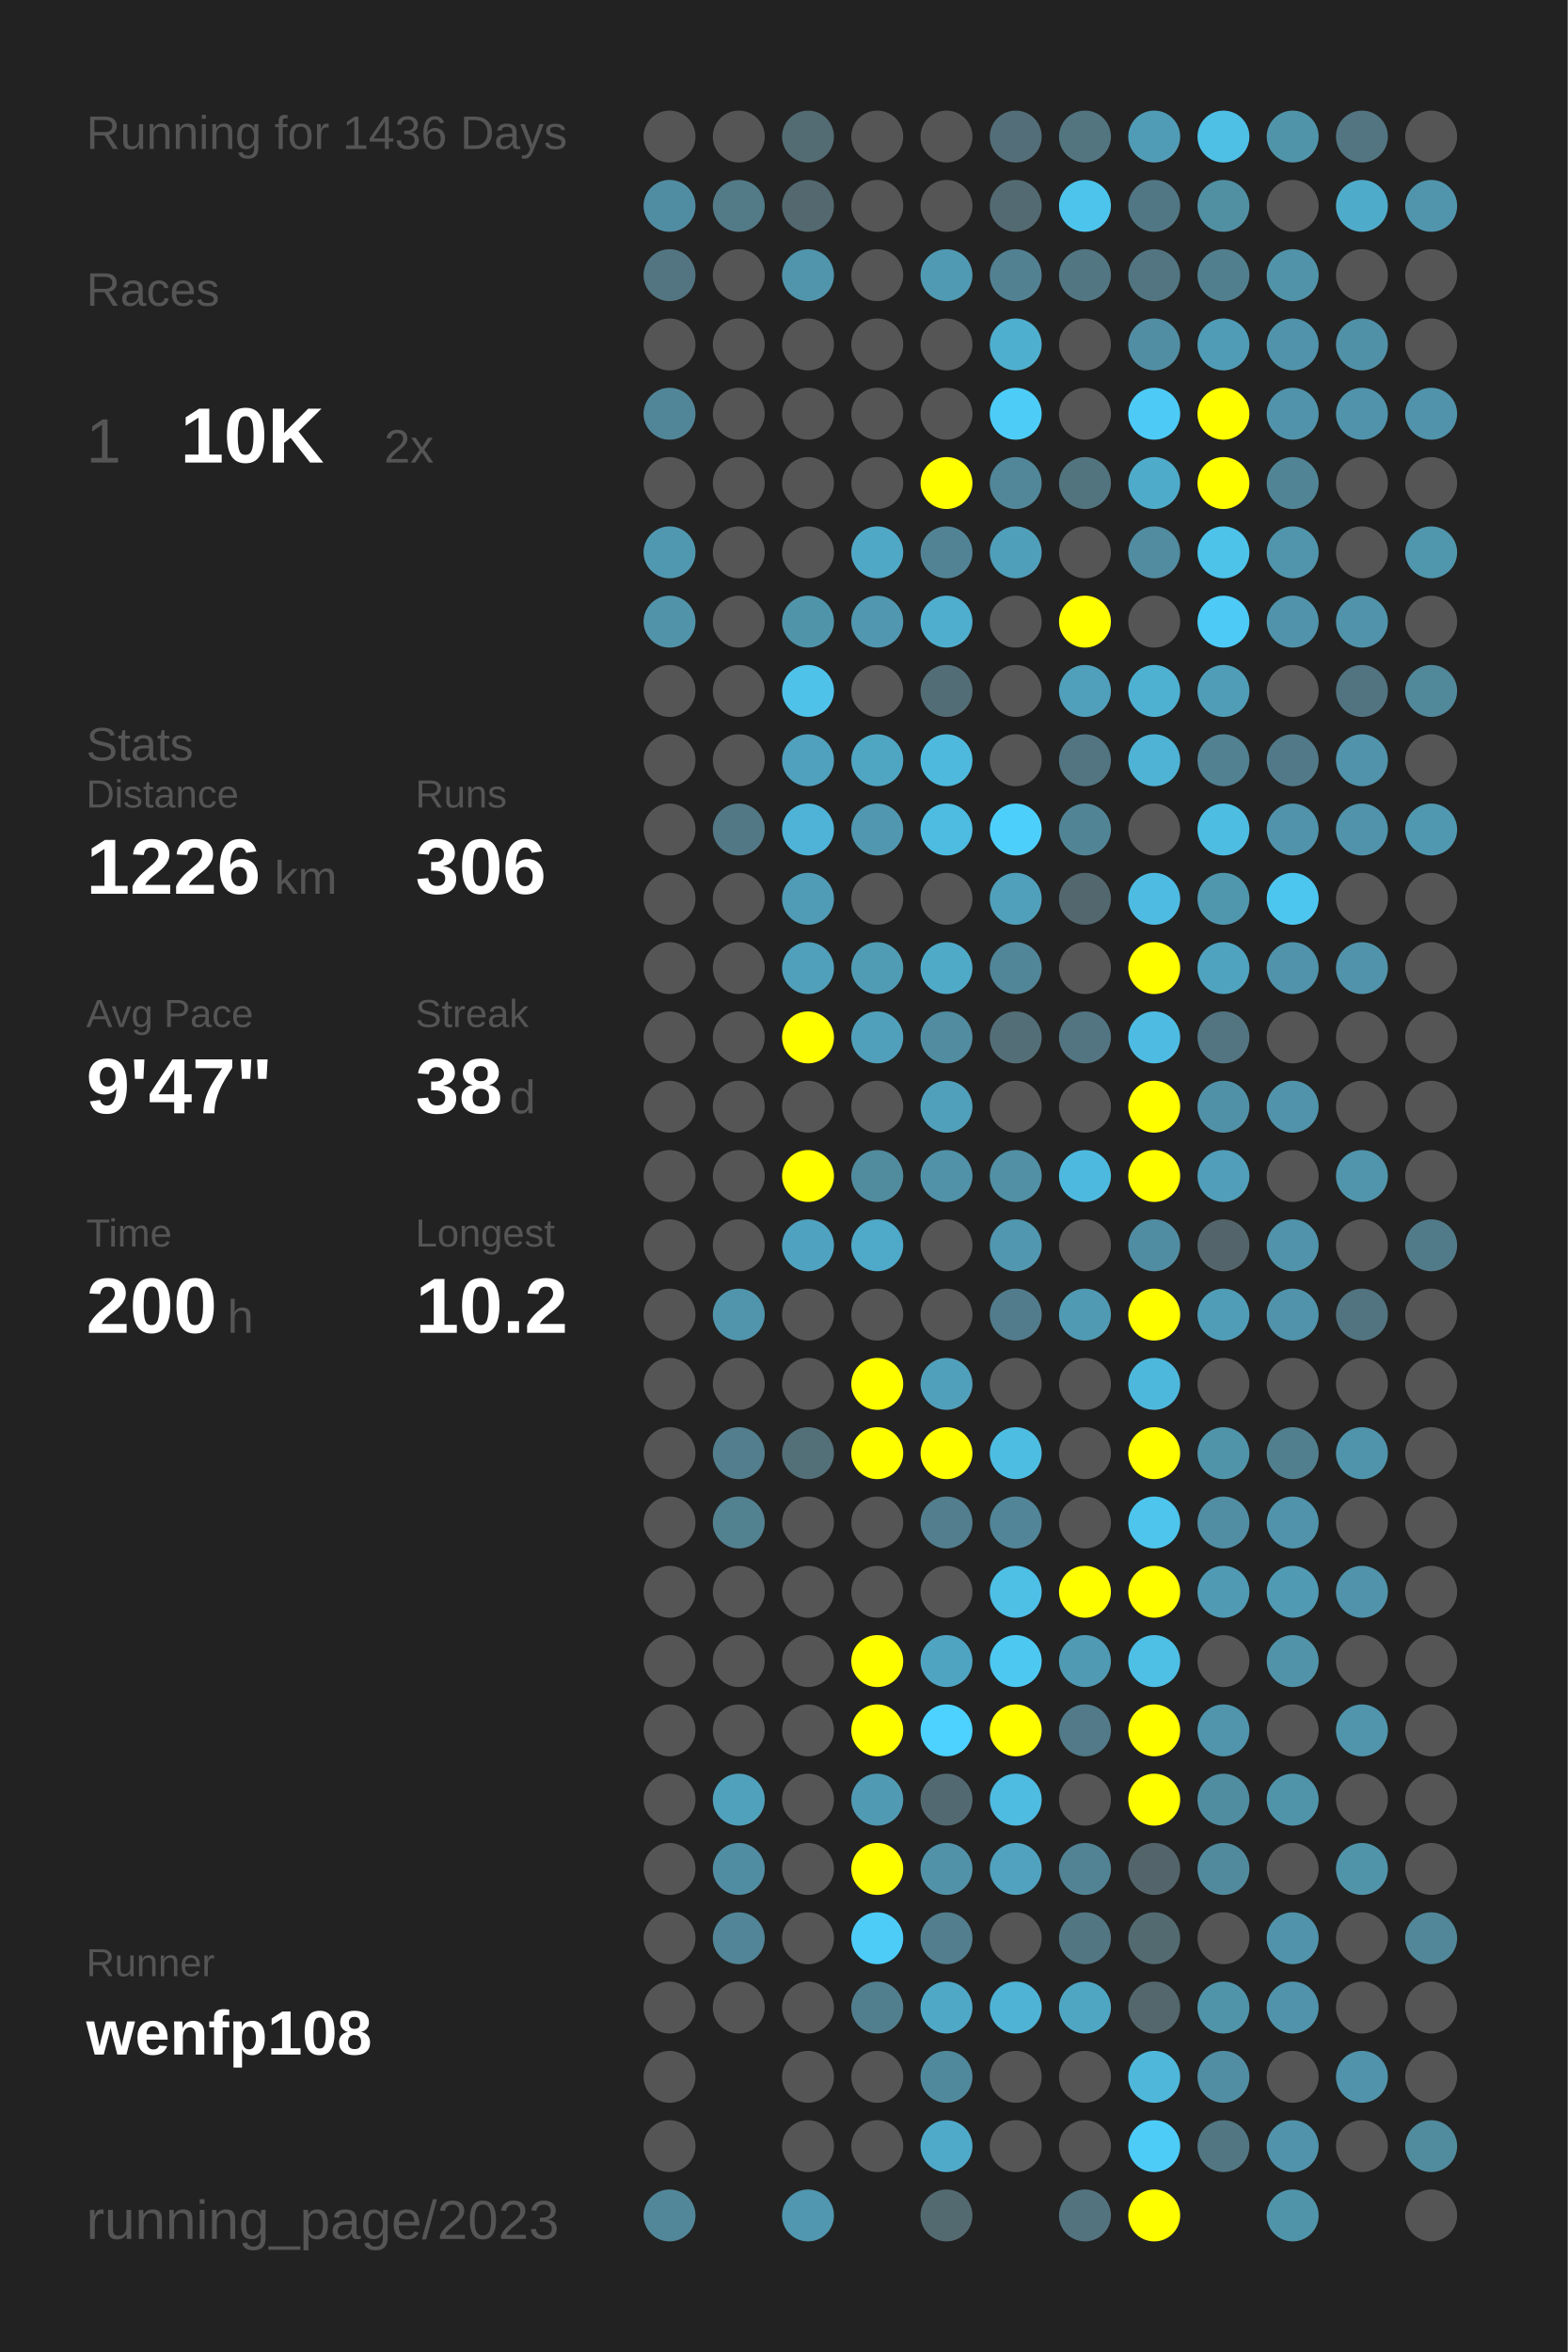
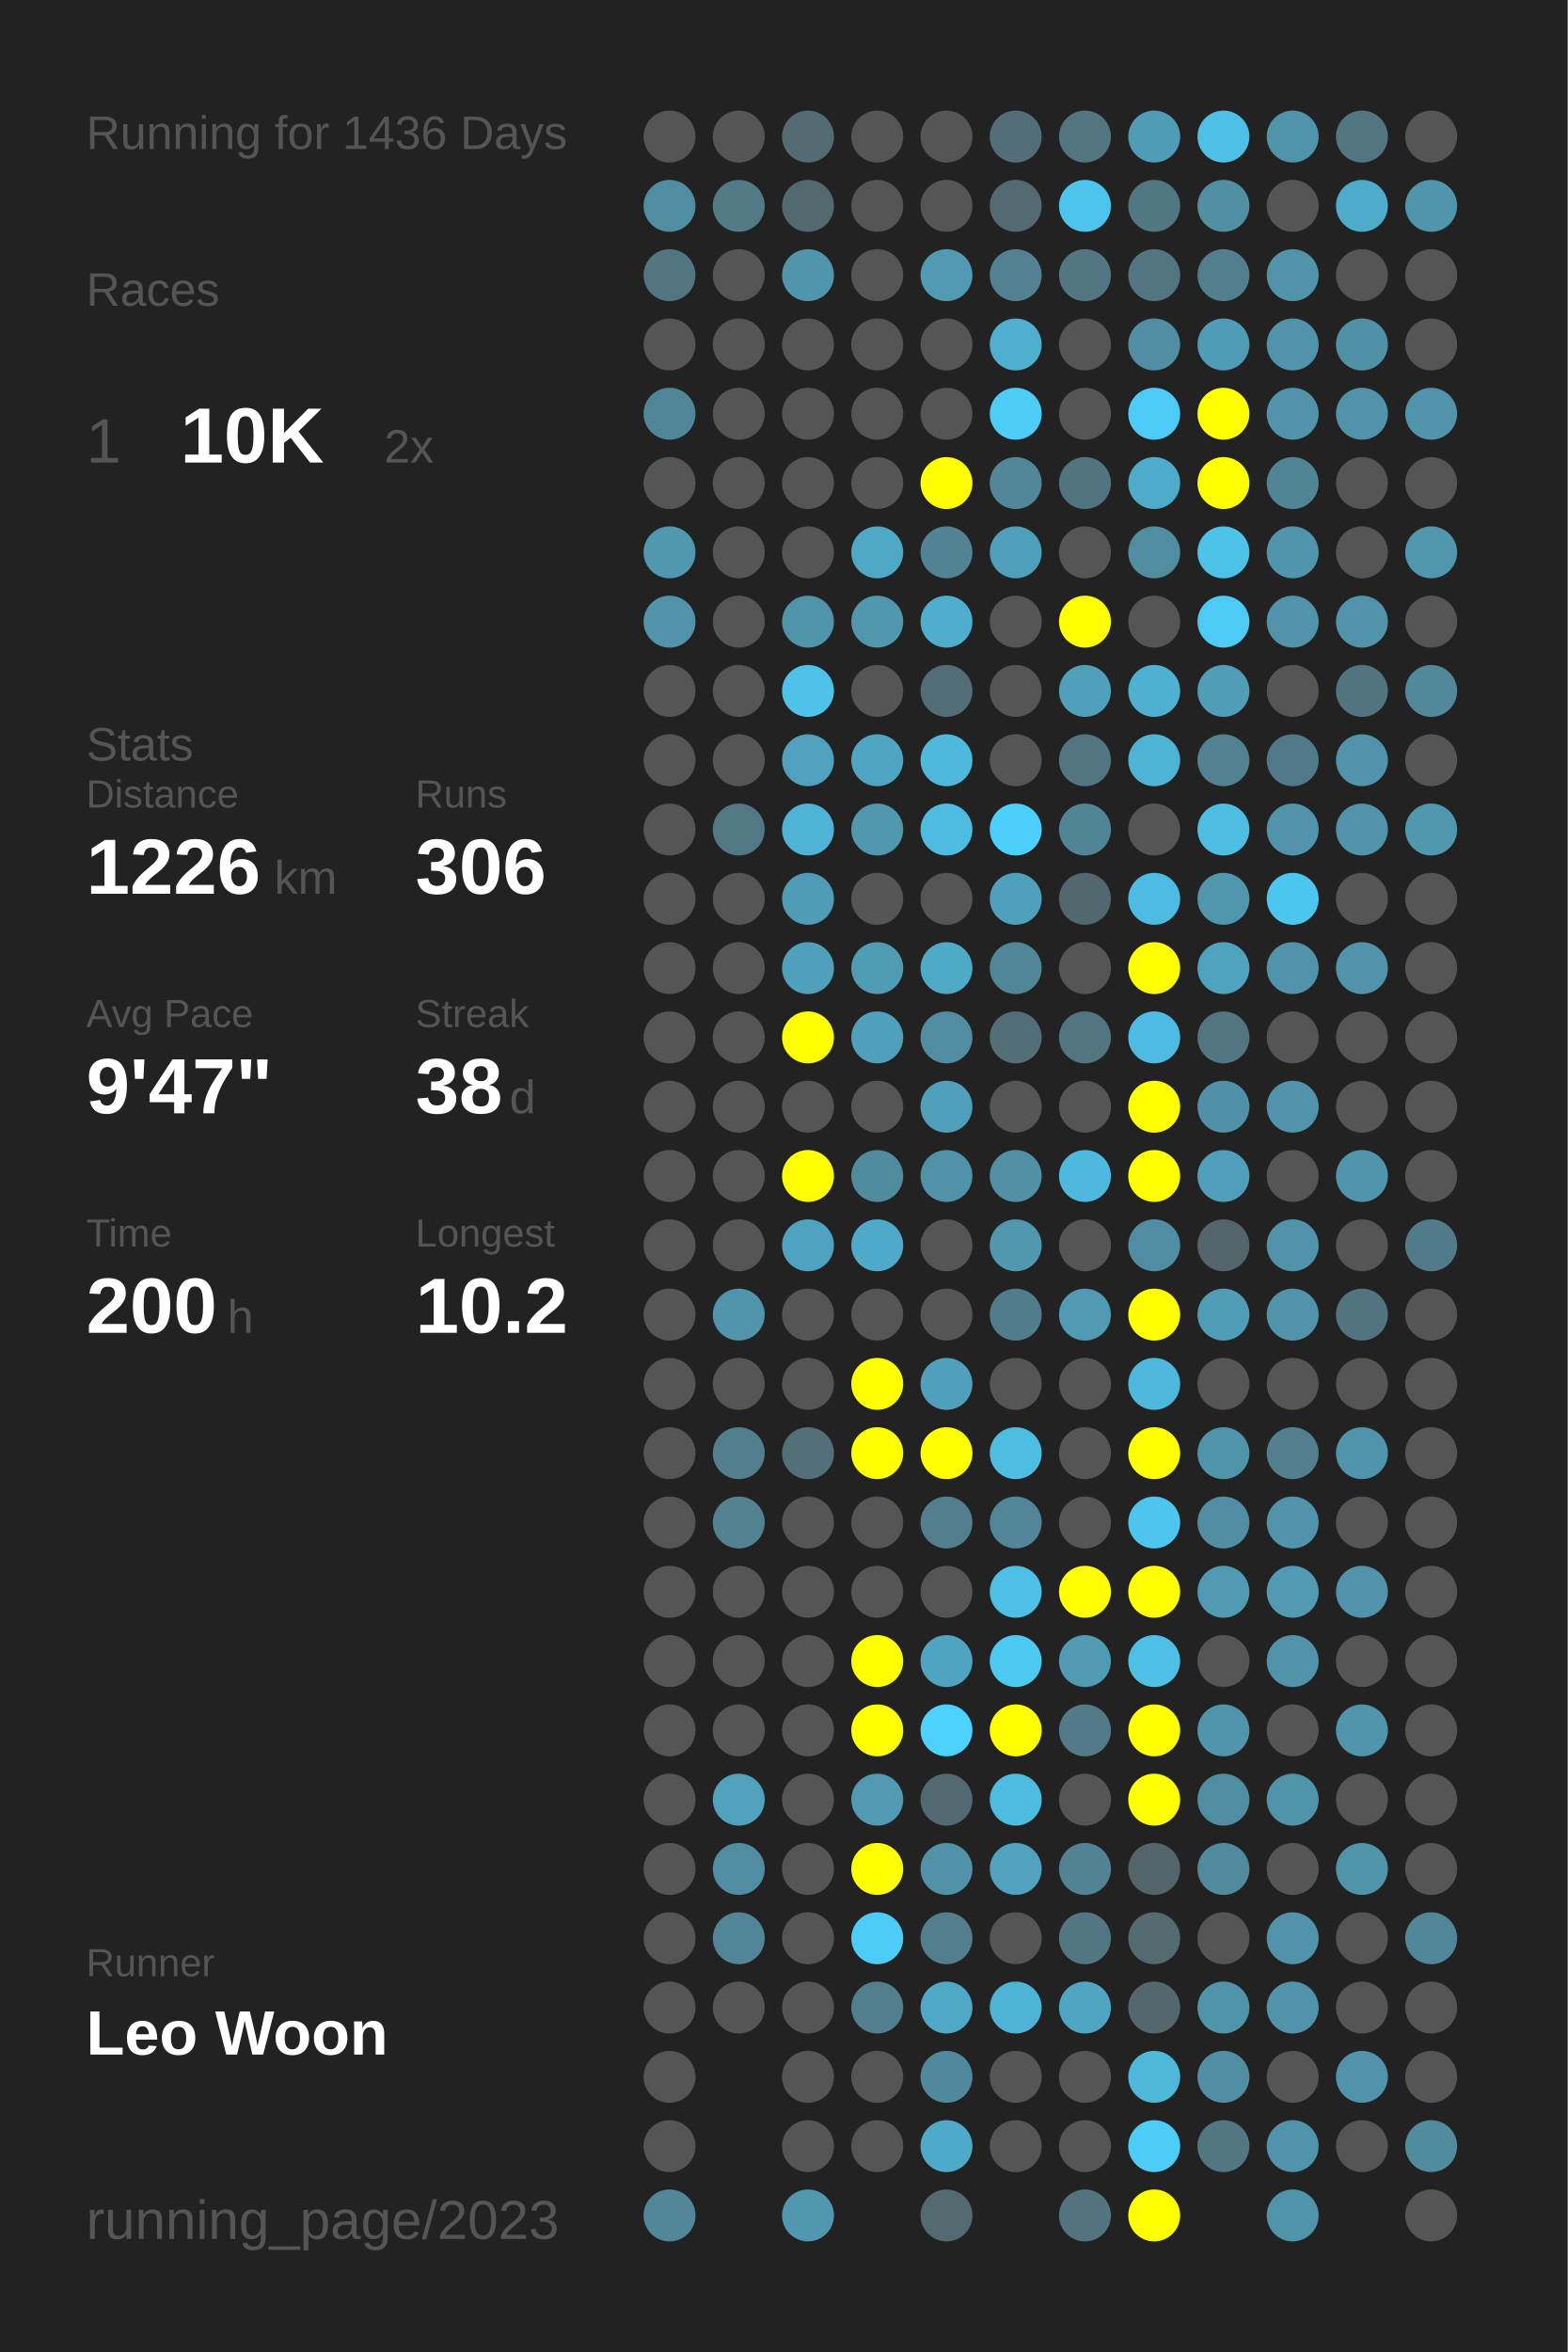
<svg xmlns="http://www.w3.org/2000/svg" baseProfile="full" height="300mm" version="1.1" viewBox="0,0,200,300" width="200mm">
  <defs />
  <rect fill="#222222" height="300" width="200" x="0" y="0" />
  <text fill="#555555" style="font-size:6px; font-family:Arial;" x="11" y="19">Running for 1436 Days</text>
  <text fill="#555555" style="font-size:6px; font-family:Arial;" x="11" y="39">Races</text>
  <text fill="#555555" style="font-size:8px; font-family:Arial;" x="11" y="59">1</text>
  <text fill="#FFFFFF" style="font-size:10px; font-family:Arial; font-weight:bold;" x="23" y="59">10K</text>
  <text fill="#555555" style="font-size:6px; font-family:Arial;" x="49" y="59">2x</text>
  <text fill="#555555" style="font-size:6px; font-family:Arial;" x="11" y="97">Stats</text>
  <text fill="#555555" style="font-size:5px; font-family:Arial;" x="11" y="103">Distance</text>
  <text fill="#FFFFFF" style="font-size:10px; font-family:Arial; font-weight:bold;" x="11" y="114">1226</text>
  <text fill="#555555" style="font-size:6px; font-family:Arial;" x="35" y="114">km</text>
  <text fill="#555555" style="font-size:5px; font-family:Arial;" x="53" y="103">Runs</text>
  <text fill="#FFFFFF" style="font-size:10px; font-family:Arial; font-weight:bold;" x="53" y="114">306</text>
  <text fill="#555555" style="font-size:5px; font-family:Arial;" x="11" y="131">Avg Pace</text>
  <text fill="#FFFFFF" style="font-size:10px; font-family:Arial; font-weight:bold;" x="11" y="142">9'47"</text>
  <text fill="#555555" style="font-size:5px; font-family:Arial;" x="53" y="131">Streak</text>
  <text fill="#FFFFFF" style="font-size:10px; font-family:Arial; font-weight:bold;" x="53" y="142">38</text>
  <text fill="#555555" style="font-size:6px; font-family:Arial;" x="65" y="142">d</text>
  <text fill="#555555" style="font-size:5px; font-family:Arial;" x="11" y="159">Time</text>
  <text fill="#FFFFFF" style="font-size:10px; font-family:Arial; font-weight:bold;" x="11" y="170">200</text>
  <text fill="#555555" style="font-size:6px; font-family:Arial;" x="29" y="170">h</text>
  <text fill="#555555" style="font-size:5px; font-family:Arial;" x="53" y="159">Longest</text>
  <text fill="#FFFFFF" style="font-size:10px; font-family:Arial; font-weight:bold;" x="53" y="170">10.2</text>
  <text fill="#555555" style="font-size:5px; font-family:Arial;" x="11" y="252.065">Runner</text>
-   <text fill="#FFFFFF" style="font-size:8px; font-family:Arial; font-weight:bold;" x="11" y="262.065">wenfp108</text>
+   <text fill="#FFFFFF" style="font-size:8px; font-family:Arial; font-weight:bold;" x="11" y="262.065">Leo Woon</text>
  <text fill="#555555" style="font-size:7px; font-family:Arial;" x="11" y="285.581">running_page/2023</text>
  <circle cx="85.417" cy="17.419" fill="#555555" r="3.312" />
  <circle cx="85.417" cy="26.258" fill="#518da2" r="3.312" />
  <circle cx="85.417" cy="35.097" fill="#527581" r="3.312" />
  <circle cx="85.417" cy="43.935" fill="#555555" r="3.312" />
  <circle cx="85.417" cy="52.774" fill="#518698" r="3.312" />
  <circle cx="85.417" cy="61.613" fill="#555555" r="3.312" />
  <circle cx="85.417" cy="70.452" fill="#5098b0" r="3.312" />
  <circle cx="85.417" cy="79.29" fill="#5193a9" r="3.312" />
  <circle cx="85.417" cy="88.129" fill="#555555" r="3.312" />
  <circle cx="85.417" cy="96.968" fill="#555555" r="3.312" />
  <circle cx="85.417" cy="105.806" fill="#555555" r="3.312" />
  <circle cx="85.417" cy="114.645" fill="#555555" r="3.312" />
  <circle cx="85.417" cy="123.484" fill="#555555" r="3.312" />
  <circle cx="85.417" cy="132.323" fill="#555555" r="3.312" />
  <circle cx="85.417" cy="141.161" fill="#555555" r="3.312" />
  <circle cx="85.417" cy="150" fill="#555555" r="3.312" />
  <circle cx="85.417" cy="158.839" fill="#555555" r="3.312" />
  <circle cx="85.417" cy="167.677" fill="#555555" r="3.312" />
  <circle cx="85.417" cy="176.516" fill="#555555" r="3.312" />
  <circle cx="85.417" cy="185.355" fill="#555555" r="3.312" />
  <circle cx="85.417" cy="194.194" fill="#555555" r="3.312" />
  <circle cx="85.417" cy="203.032" fill="#555555" r="3.312" />
  <circle cx="85.417" cy="211.871" fill="#555555" r="3.312" />
  <circle cx="85.417" cy="220.71" fill="#555555" r="3.312" />
  <circle cx="85.417" cy="229.548" fill="#555555" r="3.312" />
  <circle cx="85.417" cy="238.387" fill="#555555" r="3.312" />
  <circle cx="85.417" cy="247.226" fill="#555555" r="3.312" />
  <circle cx="85.417" cy="256.065" fill="#555555" r="3.312" />
  <circle cx="85.417" cy="264.903" fill="#555555" r="3.312" />
  <circle cx="85.417" cy="273.742" fill="#555555" r="3.312" />
  <circle cx="85.417" cy="282.581" fill="#518799" r="3.312" />
  <circle cx="94.25" cy="17.419" fill="#555555" r="3.312" />
  <circle cx="94.25" cy="26.258" fill="#527a87" r="3.312" />
  <circle cx="94.25" cy="35.097" fill="#555555" r="3.312" />
  <circle cx="94.25" cy="43.935" fill="#555555" r="3.312" />
  <circle cx="94.25" cy="52.774" fill="#555555" r="3.312" />
  <circle cx="94.25" cy="61.613" fill="#555555" r="3.312" />
  <circle cx="94.25" cy="70.452" fill="#555555" r="3.312" />
  <circle cx="94.25" cy="79.29" fill="#555555" r="3.312" />
  <circle cx="94.25" cy="88.129" fill="#555555" r="3.312" />
  <circle cx="94.25" cy="96.968" fill="#555555" r="3.312" />
  <circle cx="94.25" cy="105.806" fill="#527885" r="3.312" />
  <circle cx="94.25" cy="114.645" fill="#555555" r="3.312" />
  <circle cx="94.25" cy="123.484" fill="#555555" r="3.312" />
  <circle cx="94.25" cy="132.323" fill="#555555" r="3.312" />
  <circle cx="94.25" cy="141.161" fill="#555555" r="3.312" />
  <circle cx="94.25" cy="150" fill="#555555" r="3.312" />
  <circle cx="94.25" cy="158.839" fill="#555555" r="3.312" />
  <circle cx="94.25" cy="167.677" fill="#5095ac" r="3.312" />
  <circle cx="94.25" cy="176.516" fill="#555555" r="3.312" />
  <circle cx="94.25" cy="185.355" fill="#527e8d" r="3.312" />
  <circle cx="94.25" cy="194.194" fill="#528190" r="3.312" />
  <circle cx="94.25" cy="203.032" fill="#555555" r="3.312" />
  <circle cx="94.25" cy="211.871" fill="#555555" r="3.312" />
  <circle cx="94.25" cy="220.71" fill="#555555" r="3.312" />
  <circle cx="94.25" cy="229.548" fill="#50a1bc" r="3.312" />
  <circle cx="94.25" cy="238.387" fill="#518da2" r="3.312" />
  <circle cx="94.25" cy="247.226" fill="#518597" r="3.312" />
  <circle cx="94.25" cy="256.065" fill="#555555" r="3.312" />
  <circle cx="103.083" cy="17.419" fill="#536b73" r="3.312" />
  <circle cx="103.083" cy="26.258" fill="#53686f" r="3.312" />
  <circle cx="103.083" cy="35.097" fill="#5095ac" r="3.312" />
  <circle cx="103.083" cy="43.935" fill="#555555" r="3.312" />
  <circle cx="103.083" cy="52.774" fill="#555555" r="3.312" />
  <circle cx="103.083" cy="61.613" fill="#555555" r="3.312" />
  <circle cx="103.083" cy="70.452" fill="#555555" r="3.312" />
  <circle cx="103.083" cy="79.29" fill="#5094aa" r="3.312" />
  <circle cx="103.083" cy="88.129" fill="#4ec2e9" r="3.312" />
  <circle cx="103.083" cy="96.968" fill="#50a1bd" r="3.312" />
  <circle cx="103.083" cy="105.806" fill="#4eb3d6" r="3.312" />
  <circle cx="103.083" cy="114.645" fill="#509bb5" r="3.312" />
  <circle cx="103.083" cy="123.484" fill="#50a0bb" r="3.312" />
  <circle cx="103.083" cy="132.323" fill="#FFFF00" r="3.312" />
  <circle cx="103.083" cy="141.161" fill="#555555" r="3.312" />
  <circle cx="103.083" cy="150" fill="#FFFF00" r="3.312" />
  <circle cx="103.083" cy="158.839" fill="#4fa3c0" r="3.312" />
  <circle cx="103.083" cy="167.677" fill="#555555" r="3.312" />
  <circle cx="103.083" cy="176.516" fill="#555555" r="3.312" />
  <circle cx="103.083" cy="185.355" fill="#536f78" r="3.312" />
  <circle cx="103.083" cy="194.194" fill="#555555" r="3.312" />
  <circle cx="103.083" cy="203.032" fill="#555555" r="3.312" />
  <circle cx="103.083" cy="211.871" fill="#555555" r="3.312" />
  <circle cx="103.083" cy="220.71" fill="#555555" r="3.312" />
  <circle cx="103.083" cy="229.548" fill="#555555" r="3.312" />
  <circle cx="103.083" cy="238.387" fill="#555555" r="3.312" />
  <circle cx="103.083" cy="247.226" fill="#555555" r="3.312" />
  <circle cx="103.083" cy="256.065" fill="#555555" r="3.312" />
  <circle cx="103.083" cy="264.903" fill="#555555" r="3.312" />
  <circle cx="103.083" cy="273.742" fill="#555555" r="3.312" />
  <circle cx="103.083" cy="282.581" fill="#5097af" r="3.312" />
  <circle cx="111.917" cy="17.419" fill="#555555" r="3.312" />
  <circle cx="111.917" cy="26.258" fill="#555555" r="3.312" />
  <circle cx="111.917" cy="35.097" fill="#555555" r="3.312" />
  <circle cx="111.917" cy="43.935" fill="#555555" r="3.312" />
  <circle cx="111.917" cy="52.774" fill="#555555" r="3.312" />
  <circle cx="111.917" cy="61.613" fill="#555555" r="3.312" />
  <circle cx="111.917" cy="70.452" fill="#4fa8c6" r="3.312" />
  <circle cx="111.917" cy="79.29" fill="#5097af" r="3.312" />
  <circle cx="111.917" cy="88.129" fill="#555555" r="3.312" />
  <circle cx="111.917" cy="96.968" fill="#4fa6c3" r="3.312" />
  <circle cx="111.917" cy="105.806" fill="#5097af" r="3.312" />
  <circle cx="111.917" cy="114.645" fill="#555555" r="3.312" />
  <circle cx="111.917" cy="123.484" fill="#509cb5" r="3.312" />
  <circle cx="111.917" cy="132.323" fill="#50a0bb" r="3.312" />
  <circle cx="111.917" cy="141.161" fill="#555555" r="3.312" />
  <circle cx="111.917" cy="150" fill="#518b9e" r="3.312" />
  <circle cx="111.917" cy="158.839" fill="#4fa9c8" r="3.312" />
  <circle cx="111.917" cy="167.677" fill="#555555" r="3.312" />
  <circle cx="111.917" cy="176.516" fill="#FFFF00" r="3.312" />
  <circle cx="111.917" cy="185.355" fill="#FFFF00" r="3.312" />
  <circle cx="111.917" cy="194.194" fill="#555555" r="3.312" />
  <circle cx="111.917" cy="203.032" fill="#555555" r="3.312" />
  <circle cx="111.917" cy="211.871" fill="#FFFF00" r="3.312" />
  <circle cx="111.917" cy="220.71" fill="#FFFF00" r="3.312" />
  <circle cx="111.917" cy="229.548" fill="#509ab4" r="3.312" />
  <circle cx="111.917" cy="238.387" fill="#FFFF00" r="3.312" />
  <circle cx="111.917" cy="247.226" fill="#4dccf7" r="3.312" />
  <circle cx="111.917" cy="256.065" fill="#527f8e" r="3.312" />
  <circle cx="111.917" cy="264.903" fill="#555555" r="3.312" />
  <circle cx="111.917" cy="273.742" fill="#555555" r="3.312" />
  <circle cx="120.75" cy="17.419" fill="#555555" r="3.312" />
  <circle cx="120.75" cy="26.258" fill="#555555" r="3.312" />
  <circle cx="120.75" cy="35.097" fill="#509ab3" r="3.312" />
  <circle cx="120.75" cy="43.935" fill="#555555" r="3.312" />
  <circle cx="120.75" cy="52.774" fill="#555555" r="3.312" />
  <circle cx="120.75" cy="61.613" fill="#FFFF00" r="3.312" />
  <circle cx="120.75" cy="70.452" fill="#528394" r="3.312" />
  <circle cx="120.75" cy="79.29" fill="#4faece" r="3.312" />
  <circle cx="120.75" cy="88.129" fill="#536d76" r="3.312" />
  <circle cx="120.75" cy="96.968" fill="#4eb9dd" r="3.312" />
  <circle cx="120.75" cy="105.806" fill="#4ebbe0" r="3.312" />
  <circle cx="120.75" cy="114.645" fill="#555555" r="3.312" />
  <circle cx="120.75" cy="123.484" fill="#4faac8" r="3.312" />
  <circle cx="120.75" cy="132.323" fill="#518ca0" r="3.312" />
  <circle cx="120.75" cy="141.161" fill="#50a0bb" r="3.312" />
  <circle cx="120.75" cy="150" fill="#5192a8" r="3.312" />
  <circle cx="120.75" cy="158.839" fill="#555555" r="3.312" />
  <circle cx="120.75" cy="167.677" fill="#555555" r="3.312" />
  <circle cx="120.75" cy="176.516" fill="#50a0bc" r="3.312" />
  <circle cx="120.75" cy="185.355" fill="#FFFF00" r="3.312" />
  <circle cx="120.75" cy="194.194" fill="#527e8e" r="3.312" />
  <circle cx="120.75" cy="203.032" fill="#555555" r="3.312" />
  <circle cx="120.75" cy="211.871" fill="#4fa4c1" r="3.312" />
  <circle cx="120.75" cy="220.71" fill="#4dd1fe" r="3.312" />
  <circle cx="120.75" cy="229.548" fill="#536971" r="3.312" />
  <circle cx="120.75" cy="238.387" fill="#5192a8" r="3.312" />
  <circle cx="120.75" cy="247.226" fill="#527e8d" r="3.312" />
  <circle cx="120.75" cy="256.065" fill="#4fa8c6" r="3.312" />
  <circle cx="120.75" cy="264.903" fill="#51899c" r="3.312" />
  <circle cx="120.75" cy="273.742" fill="#4faac9" r="3.312" />
  <circle cx="120.75" cy="282.581" fill="#536a71" r="3.312" />
  <circle cx="129.583" cy="17.419" fill="#536e78" r="3.312" />
  <circle cx="129.583" cy="26.258" fill="#536a72" r="3.312" />
  <circle cx="129.583" cy="35.097" fill="#528192" r="3.312" />
  <circle cx="129.583" cy="43.935" fill="#4fafcf" r="3.312" />
  <circle cx="129.583" cy="52.774" fill="#4dccf8" r="3.312" />
  <circle cx="129.583" cy="61.613" fill="#518799" r="3.312" />
  <circle cx="129.583" cy="70.452" fill="#509fba" r="3.312" />
  <circle cx="129.583" cy="79.29" fill="#555555" r="3.312" />
  <circle cx="129.583" cy="88.129" fill="#555555" r="3.312" />
  <circle cx="129.583" cy="96.968" fill="#555555" r="3.312" />
  <circle cx="129.583" cy="105.806" fill="#4dcffb" r="3.312" />
  <circle cx="129.583" cy="114.645" fill="#50a0bb" r="3.312" />
  <circle cx="129.583" cy="123.484" fill="#518698" r="3.312" />
  <circle cx="129.583" cy="132.323" fill="#536e77" r="3.312" />
  <circle cx="129.583" cy="141.161" fill="#555555" r="3.312" />
  <circle cx="129.583" cy="150" fill="#5190a5" r="3.312" />
  <circle cx="129.583" cy="158.839" fill="#5097af" r="3.312" />
  <circle cx="129.583" cy="167.677" fill="#527c8b" r="3.312" />
  <circle cx="129.583" cy="176.516" fill="#555555" r="3.312" />
  <circle cx="129.583" cy="185.355" fill="#4ebde2" r="3.312" />
  <circle cx="129.583" cy="194.194" fill="#518597" r="3.312" />
  <circle cx="129.583" cy="203.032" fill="#4ebfe5" r="3.312" />
  <circle cx="129.583" cy="211.871" fill="#4dc8f1" r="3.312" />
  <circle cx="129.583" cy="220.71" fill="#FFFF00" r="3.312" />
  <circle cx="129.583" cy="229.548" fill="#4ebbe0" r="3.312" />
  <circle cx="129.583" cy="238.387" fill="#50a2be" r="3.312" />
  <circle cx="129.583" cy="247.226" fill="#555555" r="3.312" />
  <circle cx="129.583" cy="256.065" fill="#4eb3d5" r="3.312" />
  <circle cx="129.583" cy="264.903" fill="#555555" r="3.312" />
  <circle cx="129.583" cy="273.742" fill="#555555" r="3.312" />
  <circle cx="138.417" cy="17.419" fill="#527580" r="3.312" />
  <circle cx="138.417" cy="26.258" fill="#4dc4ec" r="3.312" />
  <circle cx="138.417" cy="35.097" fill="#527682" r="3.312" />
  <circle cx="138.417" cy="43.935" fill="#555555" r="3.312" />
  <circle cx="138.417" cy="52.774" fill="#555555" r="3.312" />
  <circle cx="138.417" cy="61.613" fill="#52747f" r="3.312" />
  <circle cx="138.417" cy="70.452" fill="#555555" r="3.312" />
  <circle cx="138.417" cy="79.29" fill="#FFFF00" r="3.312" />
  <circle cx="138.417" cy="88.129" fill="#50a0bb" r="3.312" />
  <circle cx="138.417" cy="96.968" fill="#527581" r="3.312" />
  <circle cx="138.417" cy="105.806" fill="#518596" r="3.312" />
  <circle cx="138.417" cy="114.645" fill="#53676e" r="3.312" />
  <circle cx="138.417" cy="123.484" fill="#555555" r="3.312" />
  <circle cx="138.417" cy="132.323" fill="#527581" r="3.312" />
  <circle cx="138.417" cy="141.161" fill="#555555" r="3.312" />
  <circle cx="138.417" cy="150" fill="#4eb9de" r="3.312" />
  <circle cx="138.417" cy="158.839" fill="#555555" r="3.312" />
  <circle cx="138.417" cy="167.677" fill="#509ab3" r="3.312" />
  <circle cx="138.417" cy="176.516" fill="#555555" r="3.312" />
  <circle cx="138.417" cy="185.355" fill="#555555" r="3.312" />
  <circle cx="138.417" cy="194.194" fill="#555555" r="3.312" />
  <circle cx="138.417" cy="203.032" fill="#FFFF00" r="3.312" />
  <circle cx="138.417" cy="211.871" fill="#509ab3" r="3.312" />
  <circle cx="138.417" cy="220.71" fill="#527a88" r="3.312" />
  <circle cx="138.417" cy="229.548" fill="#555555" r="3.312" />
  <circle cx="138.417" cy="238.387" fill="#528394" r="3.312" />
  <circle cx="138.417" cy="247.226" fill="#527682" r="3.312" />
  <circle cx="138.417" cy="256.065" fill="#4fa6c3" r="3.312" />
  <circle cx="138.417" cy="264.903" fill="#555555" r="3.312" />
  <circle cx="138.417" cy="273.742" fill="#555555" r="3.312" />
  <circle cx="138.417" cy="282.581" fill="#53737f" r="3.312" />
  <circle cx="147.25" cy="17.419" fill="#509cb6" r="3.312" />
  <circle cx="147.25" cy="26.258" fill="#527784" r="3.312" />
  <circle cx="147.25" cy="35.097" fill="#527581" r="3.312" />
  <circle cx="147.25" cy="43.935" fill="#518ea3" r="3.312" />
  <circle cx="147.25" cy="52.774" fill="#4dcaf5" r="3.312" />
  <circle cx="147.25" cy="61.613" fill="#4fabca" r="3.312" />
  <circle cx="147.25" cy="70.452" fill="#518ca0" r="3.312" />
  <circle cx="147.25" cy="79.29" fill="#555555" r="3.312" />
  <circle cx="147.25" cy="88.129" fill="#4fb1d2" r="3.312" />
  <circle cx="147.25" cy="96.968" fill="#4eb3d4" r="3.312" />
  <circle cx="147.25" cy="105.806" fill="#555555" r="3.312" />
  <circle cx="147.25" cy="114.645" fill="#4ebce2" r="3.312" />
  <circle cx="147.25" cy="123.484" fill="#FFFF00" r="3.312" />
  <circle cx="147.25" cy="132.323" fill="#4ebce2" r="3.312" />
  <circle cx="147.25" cy="141.161" fill="#FFFF00" r="3.312" />
  <circle cx="147.25" cy="150" fill="#FFFF00" r="3.312" />
  <circle cx="147.25" cy="158.839" fill="#518da2" r="3.312" />
  <circle cx="147.25" cy="167.677" fill="#FFFF00" r="3.312" />
  <circle cx="147.25" cy="176.516" fill="#4eb8dc" r="3.312" />
  <circle cx="147.25" cy="185.355" fill="#FFFF00" r="3.312" />
  <circle cx="147.25" cy="194.194" fill="#4dc5ed" r="3.312" />
  <circle cx="147.25" cy="203.032" fill="#FFFF00" r="3.312" />
  <circle cx="147.25" cy="211.871" fill="#4ebfe5" r="3.312" />
  <circle cx="147.25" cy="220.71" fill="#FFFF00" r="3.312" />
  <circle cx="147.25" cy="229.548" fill="#FFFF00" r="3.312" />
  <circle cx="147.25" cy="238.387" fill="#53656b" r="3.312" />
  <circle cx="147.25" cy="247.226" fill="#536a71" r="3.312" />
  <circle cx="147.25" cy="256.065" fill="#53676d" r="3.312" />
  <circle cx="147.25" cy="264.903" fill="#4eb7da" r="3.312" />
  <circle cx="147.25" cy="273.742" fill="#4dccf7" r="3.312" />
  <circle cx="147.25" cy="282.581" fill="#FFFF00" r="3.312" />
  <circle cx="156.083" cy="17.419" fill="#4ebfe5" r="3.312" />
  <circle cx="156.083" cy="26.258" fill="#518fa3" r="3.312" />
  <circle cx="156.083" cy="35.097" fill="#527f8e" r="3.312" />
  <circle cx="156.083" cy="43.935" fill="#509cb6" r="3.312" />
  <circle cx="156.083" cy="52.774" fill="#FFFF00" r="3.312" />
  <circle cx="156.083" cy="61.613" fill="#FFFF00" r="3.312" />
  <circle cx="156.083" cy="70.452" fill="#4dc3ea" r="3.312" />
  <circle cx="156.083" cy="79.29" fill="#4dcaf5" r="3.312" />
  <circle cx="156.083" cy="88.129" fill="#509db7" r="3.312" />
  <circle cx="156.083" cy="96.968" fill="#528191" r="3.312" />
  <circle cx="156.083" cy="105.806" fill="#4ebde2" r="3.312" />
  <circle cx="156.083" cy="114.645" fill="#5097ae" r="3.312" />
  <circle cx="156.083" cy="123.484" fill="#4fa3bf" r="3.312" />
  <circle cx="156.083" cy="132.323" fill="#527581" r="3.312" />
  <circle cx="156.083" cy="141.161" fill="#5191a7" r="3.312" />
  <circle cx="156.083" cy="150" fill="#509eb9" r="3.312" />
  <circle cx="156.083" cy="158.839" fill="#53656a" r="3.312" />
  <circle cx="156.083" cy="167.677" fill="#509db7" r="3.312" />
  <circle cx="156.083" cy="176.516" fill="#555555" r="3.312" />
  <circle cx="156.083" cy="185.355" fill="#5094aa" r="3.312" />
  <circle cx="156.083" cy="194.194" fill="#518ea3" r="3.312" />
  <circle cx="156.083" cy="203.032" fill="#509ab3" r="3.312" />
  <circle cx="156.083" cy="211.871" fill="#555555" r="3.312" />
  <circle cx="156.083" cy="220.71" fill="#5095ac" r="3.312" />
  <circle cx="156.083" cy="229.548" fill="#518da1" r="3.312" />
  <circle cx="156.083" cy="238.387" fill="#518a9d" r="3.312" />
  <circle cx="156.083" cy="247.226" fill="#555555" r="3.312" />
  <circle cx="156.083" cy="256.065" fill="#5094aa" r="3.312" />
  <circle cx="156.083" cy="264.903" fill="#518ea3" r="3.312" />
  <circle cx="156.083" cy="273.742" fill="#527682" r="3.312" />
  <circle cx="164.917" cy="17.419" fill="#5094aa" r="3.312" />
  <circle cx="164.917" cy="26.258" fill="#555555" r="3.312" />
  <circle cx="164.917" cy="35.097" fill="#5193a9" r="3.312" />
  <circle cx="164.917" cy="43.935" fill="#5093aa" r="3.312" />
  <circle cx="164.917" cy="52.774" fill="#5093aa" r="3.312" />
  <circle cx="164.917" cy="61.613" fill="#518596" r="3.312" />
  <circle cx="164.917" cy="70.452" fill="#5095ac" r="3.312" />
  <circle cx="164.917" cy="79.29" fill="#5093aa" r="3.312" />
  <circle cx="164.917" cy="88.129" fill="#555555" r="3.312" />
  <circle cx="164.917" cy="96.968" fill="#527987" r="3.312" />
  <circle cx="164.917" cy="105.806" fill="#5093aa" r="3.312" />
  <circle cx="164.917" cy="114.645" fill="#4dc6ef" r="3.312" />
  <circle cx="164.917" cy="123.484" fill="#5093aa" r="3.312" />
  <circle cx="164.917" cy="132.323" fill="#555555" r="3.312" />
  <circle cx="164.917" cy="141.161" fill="#5093aa" r="3.312" />
  <circle cx="164.917" cy="150" fill="#555555" r="3.312" />
  <circle cx="164.917" cy="158.839" fill="#5093aa" r="3.312" />
  <circle cx="164.917" cy="167.677" fill="#5093aa" r="3.312" />
  <circle cx="164.917" cy="176.516" fill="#555555" r="3.312" />
  <circle cx="164.917" cy="185.355" fill="#527f8e" r="3.312" />
  <circle cx="164.917" cy="194.194" fill="#5093aa" r="3.312" />
  <circle cx="164.917" cy="203.032" fill="#509ab3" r="3.312" />
  <circle cx="164.917" cy="211.871" fill="#5193a9" r="3.312" />
  <circle cx="164.917" cy="220.71" fill="#555555" r="3.312" />
  <circle cx="164.917" cy="229.548" fill="#5094aa" r="3.312" />
  <circle cx="164.917" cy="238.387" fill="#555555" r="3.312" />
  <circle cx="164.917" cy="247.226" fill="#5093aa" r="3.312" />
  <circle cx="164.917" cy="256.065" fill="#5093aa" r="3.312" />
  <circle cx="164.917" cy="264.903" fill="#555555" r="3.312" />
  <circle cx="164.917" cy="273.742" fill="#5093aa" r="3.312" />
  <circle cx="164.917" cy="282.581" fill="#5094aa" r="3.312" />
  <circle cx="173.75" cy="17.419" fill="#527581" r="3.312" />
  <circle cx="173.75" cy="26.258" fill="#4fabca" r="3.312" />
  <circle cx="173.75" cy="35.097" fill="#555555" r="3.312" />
  <circle cx="173.75" cy="43.935" fill="#5191a7" r="3.312" />
  <circle cx="173.75" cy="52.774" fill="#5093aa" r="3.312" />
  <circle cx="173.75" cy="61.613" fill="#555555" r="3.312" />
  <circle cx="173.75" cy="70.452" fill="#555555" r="3.312" />
  <circle cx="173.75" cy="79.29" fill="#5093aa" r="3.312" />
  <circle cx="173.75" cy="88.129" fill="#527480" r="3.312" />
  <circle cx="173.75" cy="96.968" fill="#5093aa" r="3.312" />
  <circle cx="173.75" cy="105.806" fill="#5093aa" r="3.312" />
  <circle cx="173.75" cy="114.645" fill="#555555" r="3.312" />
  <circle cx="173.75" cy="123.484" fill="#5093aa" r="3.312" />
  <circle cx="173.75" cy="132.323" fill="#555555" r="3.312" />
  <circle cx="173.75" cy="141.161" fill="#555555" r="3.312" />
  <circle cx="173.75" cy="150" fill="#5095ac" r="3.312" />
  <circle cx="173.75" cy="158.839" fill="#555555" r="3.312" />
  <circle cx="173.75" cy="167.677" fill="#527480" r="3.312" />
  <circle cx="173.75" cy="176.516" fill="#555555" r="3.312" />
  <circle cx="173.75" cy="185.355" fill="#5094ab" r="3.312" />
  <circle cx="173.75" cy="194.194" fill="#555555" r="3.312" />
  <circle cx="173.75" cy="203.032" fill="#5093aa" r="3.312" />
  <circle cx="173.75" cy="211.871" fill="#555555" r="3.312" />
  <circle cx="173.75" cy="220.71" fill="#5095ac" r="3.312" />
  <circle cx="173.75" cy="229.548" fill="#555555" r="3.312" />
  <circle cx="173.75" cy="238.387" fill="#5094aa" r="3.312" />
  <circle cx="173.75" cy="247.226" fill="#555555" r="3.312" />
  <circle cx="173.75" cy="256.065" fill="#555555" r="3.312" />
  <circle cx="173.75" cy="264.903" fill="#5093aa" r="3.312" />
  <circle cx="173.75" cy="273.742" fill="#555555" r="3.312" />
  <circle cx="182.583" cy="17.419" fill="#555555" r="3.312" />
  <circle cx="182.583" cy="26.258" fill="#5095ac" r="3.312" />
  <circle cx="182.583" cy="35.097" fill="#555555" r="3.312" />
  <circle cx="182.583" cy="43.935" fill="#555555" r="3.312" />
  <circle cx="182.583" cy="52.774" fill="#5093aa" r="3.312" />
  <circle cx="182.583" cy="61.613" fill="#555555" r="3.312" />
  <circle cx="182.583" cy="70.452" fill="#5096ad" r="3.312" />
  <circle cx="182.583" cy="79.29" fill="#555555" r="3.312" />
  <circle cx="182.583" cy="88.129" fill="#51889a" r="3.312" />
  <circle cx="182.583" cy="96.968" fill="#555555" r="3.312" />
  <circle cx="182.583" cy="105.806" fill="#5098b0" r="3.312" />
  <circle cx="182.583" cy="114.645" fill="#555555" r="3.312" />
  <circle cx="182.583" cy="123.484" fill="#555555" r="3.312" />
  <circle cx="182.583" cy="132.323" fill="#555555" r="3.312" />
  <circle cx="182.583" cy="141.161" fill="#555555" r="3.312" />
  <circle cx="182.583" cy="150" fill="#555555" r="3.312" />
  <circle cx="182.583" cy="158.839" fill="#527b89" r="3.312" />
  <circle cx="182.583" cy="167.677" fill="#555555" r="3.312" />
  <circle cx="182.583" cy="176.516" fill="#555555" r="3.312" />
  <circle cx="182.583" cy="185.355" fill="#555555" r="3.312" />
  <circle cx="182.583" cy="194.194" fill="#555555" r="3.312" />
  <circle cx="182.583" cy="203.032" fill="#555555" r="3.312" />
  <circle cx="182.583" cy="211.871" fill="#555555" r="3.312" />
  <circle cx="182.583" cy="220.71" fill="#555555" r="3.312" />
  <circle cx="182.583" cy="229.548" fill="#555555" r="3.312" />
  <circle cx="182.583" cy="238.387" fill="#555555" r="3.312" />
  <circle cx="182.583" cy="247.226" fill="#518799" r="3.312" />
  <circle cx="182.583" cy="256.065" fill="#555555" r="3.312" />
  <circle cx="182.583" cy="264.903" fill="#555555" r="3.312" />
  <circle cx="182.583" cy="273.742" fill="#518b9e" r="3.312" />
  <circle cx="182.583" cy="282.581" fill="#555555" r="3.312" />
</svg>
